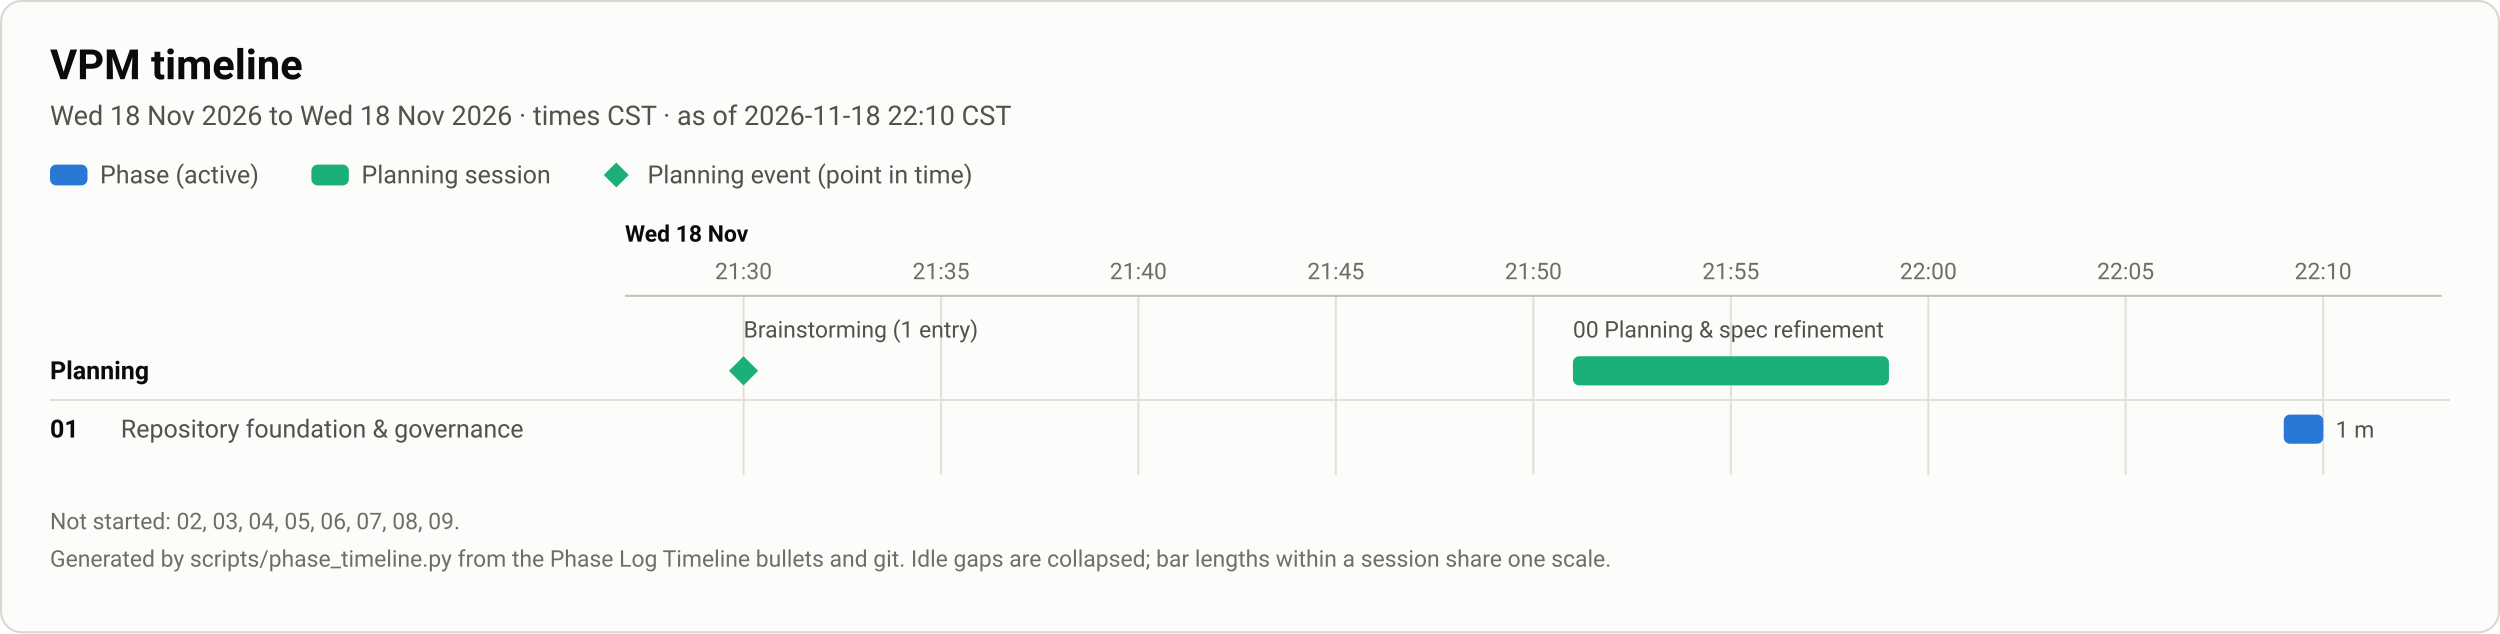
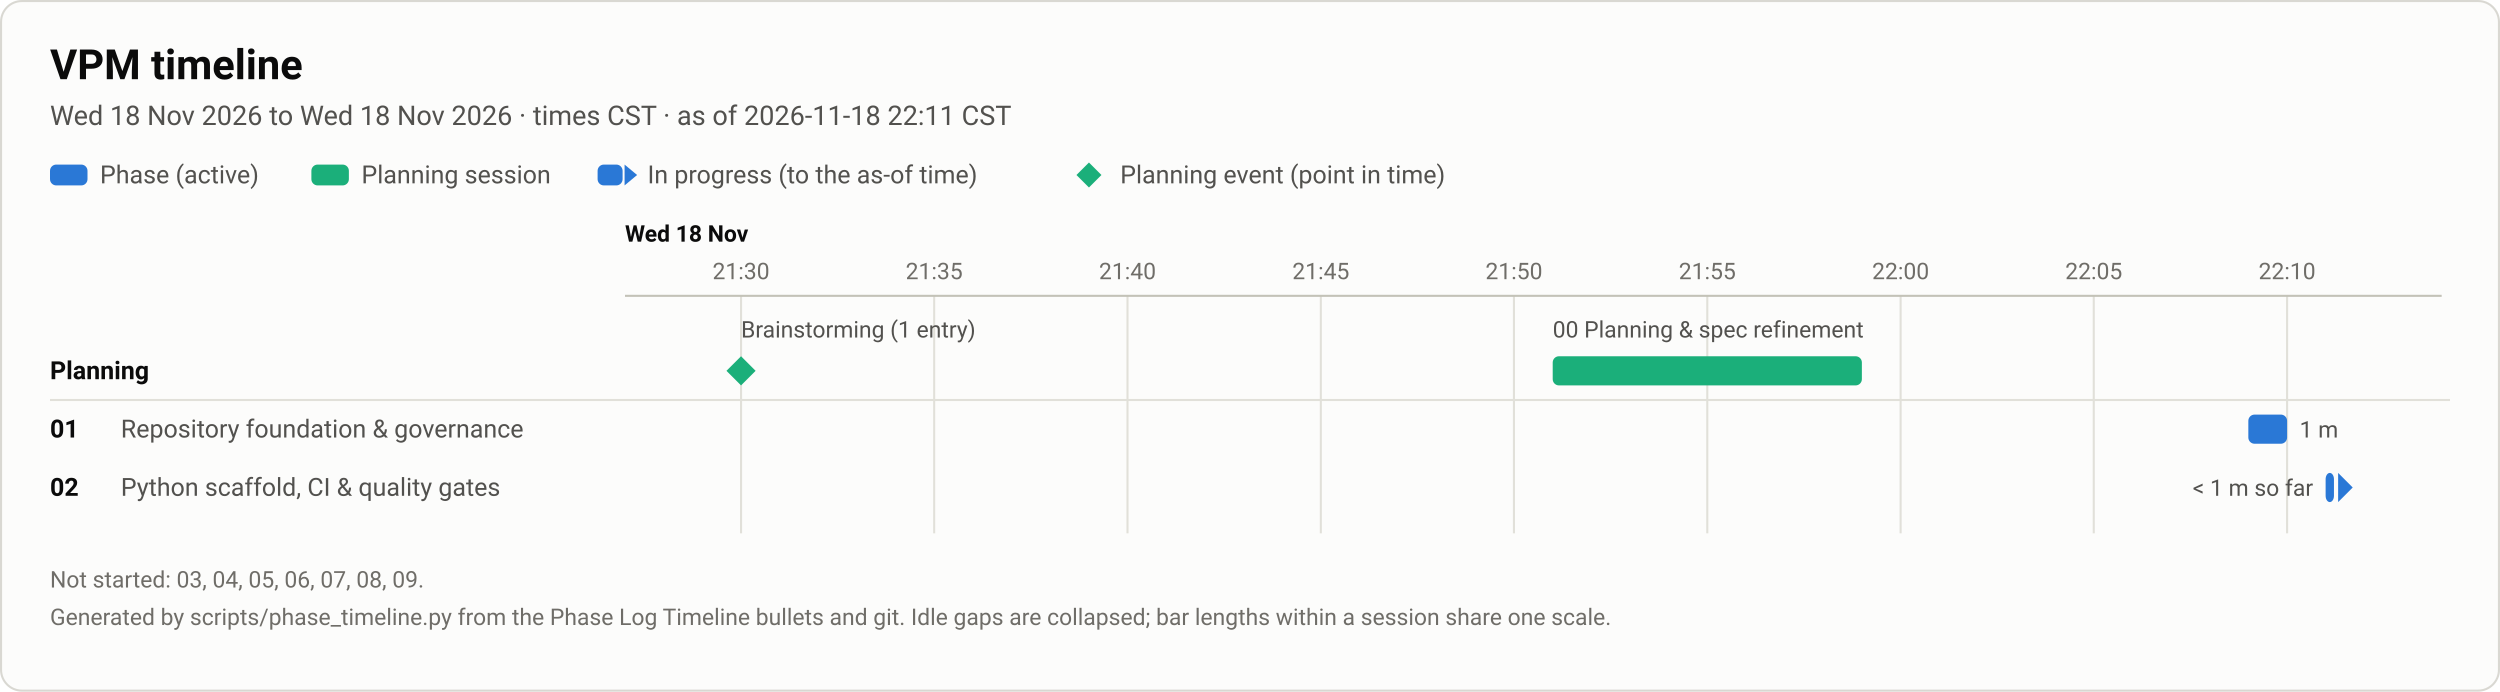
- <svg xmlns="http://www.w3.org/2000/svg" width="1200" height="304" viewBox="0 0 1200 304" role="img" aria-labelledby="tl-title tl-desc" font-family="system-ui, -apple-system, &quot;Segoe UI&quot;, Roboto, sans-serif" data-timeline-format="1">
+ <svg xmlns="http://www.w3.org/2000/svg" width="1200" height="332" viewBox="0 0 1200 332" role="img" aria-labelledby="tl-title tl-desc" font-family="system-ui, -apple-system, &quot;Segoe UI&quot;, Roboto, sans-serif" data-timeline-format="1">
  <style>.card{fill:#fcfcfb;stroke:#d9d8d2}.t1{fill:#0b0b0b}.t2{fill:#52514e}.t3{fill:#6f6d68}.grid{stroke:#e1e0d9}.axis{stroke:#c3c2b7}.brk{fill:#f1f0ec}.brke{stroke:#c3c2b7;fill:none}.ph{fill:#2a78d6}.pl{fill:#1baf7a}.tail{stroke:#2a78d6}.tailpl{stroke:#1baf7a}.hb{fill:#fbe1d6}.hl{stroke:#eb6834}.wo{stroke:#eb6834;fill:none}.ap{stroke:#0b0b0b;fill:none}.sep{stroke:#e1e0d9}text{font-variant-numeric:tabular-nums}@media (prefers-color-scheme: dark){.card{fill:#1a1a19;stroke:#3a3a37}.t1{fill:#f0efec}.t2{fill:#c3c2b7}.t3{fill:#a3a19a}.grid{stroke:#2c2c2a}.axis{stroke:#4a4a46}.brk{fill:#262624}.brke{stroke:#4a4a46;fill:none}.ph{fill:#3987e5}.pl{fill:#199e70}.tail{stroke:#3987e5}.tailpl{stroke:#199e70}.hb{fill:#4a2a1c}.hl{stroke:#d95926}.wo{stroke:#d95926;fill:none}.ap{stroke:#f0efec;fill:none}.sep{stroke:#2c2c2a}}</style>
  <defs>
    <pattern id="tl-hatch" patternUnits="userSpaceOnUse" width="6" height="6" patternTransform="rotate(45)">
      <rect class="hb" width="6" height="6" />
      <line class="hl" x1="1.5" y1="0" x2="1.5" y2="6" stroke-width="2.4" />
    </pattern>
  </defs>
-   <rect class="card" x="0.5" y="0.5" width="1199" height="303" rx="10" />
+   <rect class="card" x="0.5" y="0.5" width="1199" height="331" rx="10" />
  <text class="t1" x="24" y="38" font-size="20" font-weight="600">VPM timeline</text>
-   <text class="t2" x="24" y="60" font-size="13">Wed 18 Nov 2026 to Wed 18 Nov 2026 · times CST · as of 2026-11-18 22:10 CST</text>
+   <text class="t2" x="24" y="60" font-size="13">Wed 18 Nov 2026 to Wed 18 Nov 2026 · times CST · as of 2026-11-18 22:11 CST</text>
  <rect class="ph" x="24.0" y="79" width="18" height="10" rx="3" />
  <text class="t2" x="48" y="88" font-size="12">Phase (active)</text>
  <rect class="pl" x="149.462" y="79" width="18" height="10" rx="3" />
  <text class="t2" x="173.5" y="88" font-size="12">Planning session</text>
-   <path class="pl" d="M295.8 78l6 6l-6 6l-6-6z" />
-   <text class="t2" x="310.8" y="88" font-size="12">Planning event (point in time)</text>
+   <rect class="ph" x="286.848" y="79" width="12" height="10" rx="3" />
+   <path class="ph" d="M299.8 79l6 5l-6 5z" />
+   <text class="t2" x="310.8" y="88" font-size="12">In progress (to the as-of time)</text>
+   <path class="pl" d="M522.7 78l6 6l-6 6l-6-6z" />
+   <text class="t2" x="537.7" y="88" font-size="12">Planning event (point in time)</text>
  <text class="t1" x="300" y="116" font-size="11" font-weight="600">Wed 18 Nov</text>
-   <line class="grid" x1="356.9" x2="356.9" y1="142" y2="228" stroke-width="1" />
-   <text class="t3" x="356.9" y="134" font-size="11" text-anchor="middle">21:30</text>
-   <line class="grid" x1="451.7" x2="451.7" y1="142" y2="228" stroke-width="1" />
-   <text class="t3" x="451.7" y="134" font-size="11" text-anchor="middle">21:35</text>
-   <line class="grid" x1="546.4" x2="546.4" y1="142" y2="228" stroke-width="1" />
-   <text class="t3" x="546.4" y="134" font-size="11" text-anchor="middle">21:40</text>
-   <line class="grid" x1="641.2" x2="641.2" y1="142" y2="228" stroke-width="1" />
-   <text class="t3" x="641.2" y="134" font-size="11" text-anchor="middle">21:45</text>
-   <line class="grid" x1="736" x2="736" y1="142" y2="228" stroke-width="1" />
-   <text class="t3" x="736" y="134" font-size="11" text-anchor="middle">21:50</text>
-   <line class="grid" x1="830.8" x2="830.8" y1="142" y2="228" stroke-width="1" />
-   <text class="t3" x="830.8" y="134" font-size="11" text-anchor="middle">21:55</text>
-   <line class="grid" x1="925.6" x2="925.6" y1="142" y2="228" stroke-width="1" />
-   <text class="t3" x="925.6" y="134" font-size="11" text-anchor="middle">22:00</text>
-   <line class="grid" x1="1020.3" x2="1020.3" y1="142" y2="228" stroke-width="1" />
-   <text class="t3" x="1020.3" y="134" font-size="11" text-anchor="middle">22:05</text>
-   <line class="grid" x1="1115.1" x2="1115.1" y1="142" y2="228" stroke-width="1" />
-   <text class="t3" x="1115.1" y="134" font-size="11" text-anchor="middle">22:10</text>
+   <line class="grid" x1="355.7" x2="355.7" y1="142" y2="256" stroke-width="1" />
+   <text class="t3" x="355.7" y="134" font-size="11" text-anchor="middle">21:30</text>
+   <line class="grid" x1="448.4" x2="448.4" y1="142" y2="256" stroke-width="1" />
+   <text class="t3" x="448.4" y="134" font-size="11" text-anchor="middle">21:35</text>
+   <line class="grid" x1="541.2" x2="541.2" y1="142" y2="256" stroke-width="1" />
+   <text class="t3" x="541.2" y="134" font-size="11" text-anchor="middle">21:40</text>
+   <line class="grid" x1="634" x2="634" y1="142" y2="256" stroke-width="1" />
+   <text class="t3" x="634" y="134" font-size="11" text-anchor="middle">21:45</text>
+   <line class="grid" x1="726.7" x2="726.7" y1="142" y2="256" stroke-width="1" />
+   <text class="t3" x="726.7" y="134" font-size="11" text-anchor="middle">21:50</text>
+   <line class="grid" x1="819.5" x2="819.5" y1="142" y2="256" stroke-width="1" />
+   <text class="t3" x="819.5" y="134" font-size="11" text-anchor="middle">21:55</text>
+   <line class="grid" x1="912.3" x2="912.3" y1="142" y2="256" stroke-width="1" />
+   <text class="t3" x="912.3" y="134" font-size="11" text-anchor="middle">22:00</text>
+   <line class="grid" x1="1005" x2="1005" y1="142" y2="256" stroke-width="1" />
+   <text class="t3" x="1005" y="134" font-size="11" text-anchor="middle">22:05</text>
+   <line class="grid" x1="1097.8" x2="1097.8" y1="142" y2="256" stroke-width="1" />
+   <text class="t3" x="1097.8" y="134" font-size="11" text-anchor="middle">22:10</text>
  <line class="axis" x1="300" x2="1172" y1="142" y2="142" stroke-width="1" />
  <text class="t1" x="24" y="182" font-size="12" font-weight="600">Planning</text>
  <g id="tl-bs1">
-     <path class="pl" d="M356.9 171l7 7l-7 7l-7-7z" />
+     <path class="pl" d="M355.7 171l7 7l-7 7l-7-7z" />
  </g>
-   <text class="t2" x="356.9" y="162" font-size="11">Brainstorming (1 entry)</text>
+   <text class="t2" x="355.7" y="162" font-size="11">Brainstorming (1 entry)</text>
  <g id="tl-p00">
-     <rect class="pl" x="755" y="171" width="151.7" height="14" rx="3" />
+     <rect class="pl" x="745.3" y="171" width="148.4" height="14" rx="3" />
  </g>
-   <text class="t2" x="755" y="162" font-size="11">00 Planning &amp; spec refinement</text>
+   <text class="t2" x="745.3" y="162" font-size="11">00 Planning &amp; spec refinement</text>
  <line class="sep" x1="24" x2="1176" y1="192" y2="192" stroke-width="1" />
  <text class="t1" x="24" y="210" font-size="12" font-weight="600">01</text>
  <text class="t2" x="58" y="210" font-size="12">Repository foundation &amp; governance</text>
  <g id="tl-p01">
-     <rect class="ph" x="1096.2" y="199" width="19" height="14" rx="3" />
+     <rect class="ph" x="1079.2" y="199" width="18.6" height="14" rx="3" />
  </g>
-   <text class="t2" x="1121.1" y="210" font-size="11">1 m</text>
-   <text class="t3" x="24" y="254" font-size="11">Not started: 02, 03, 04, 05, 06, 07, 08, 09.</text>
-   <text class="t3" x="24" y="272" font-size="11">Generated by scripts/phase_timeline.py from the Phase Log Timeline bullets and git. Idle gaps are collapsed; bar lengths within a session share one scale.</text>
+   <text class="t2" x="1103.8" y="210" font-size="11">1 m</text>
+   <text class="t1" x="24" y="238" font-size="12" font-weight="600">02</text>
+   <text class="t2" x="58" y="238" font-size="12">Python scaffold, CI &amp; quality gates</text>
+   <g id="tl-p02">
+     <rect class="ph" x="1116.3" y="227" width="4" height="14" rx="3" />
+     <path class="ph" d="M1122.3 227l7 7l-7 7z" />
+   </g>
+   <text class="t2" x="1110.3" y="238" font-size="11" text-anchor="end">&lt; 1 m so far</text>
+   <text class="t3" x="24" y="282" font-size="11">Not started: 03, 04, 05, 06, 07, 08, 09.</text>
+   <text class="t3" x="24" y="300" font-size="11">Generated by scripts/phase_timeline.py from the Phase Log Timeline bullets and git. Idle gaps are collapsed; bar lengths within a session share one scale.</text>
</svg>
